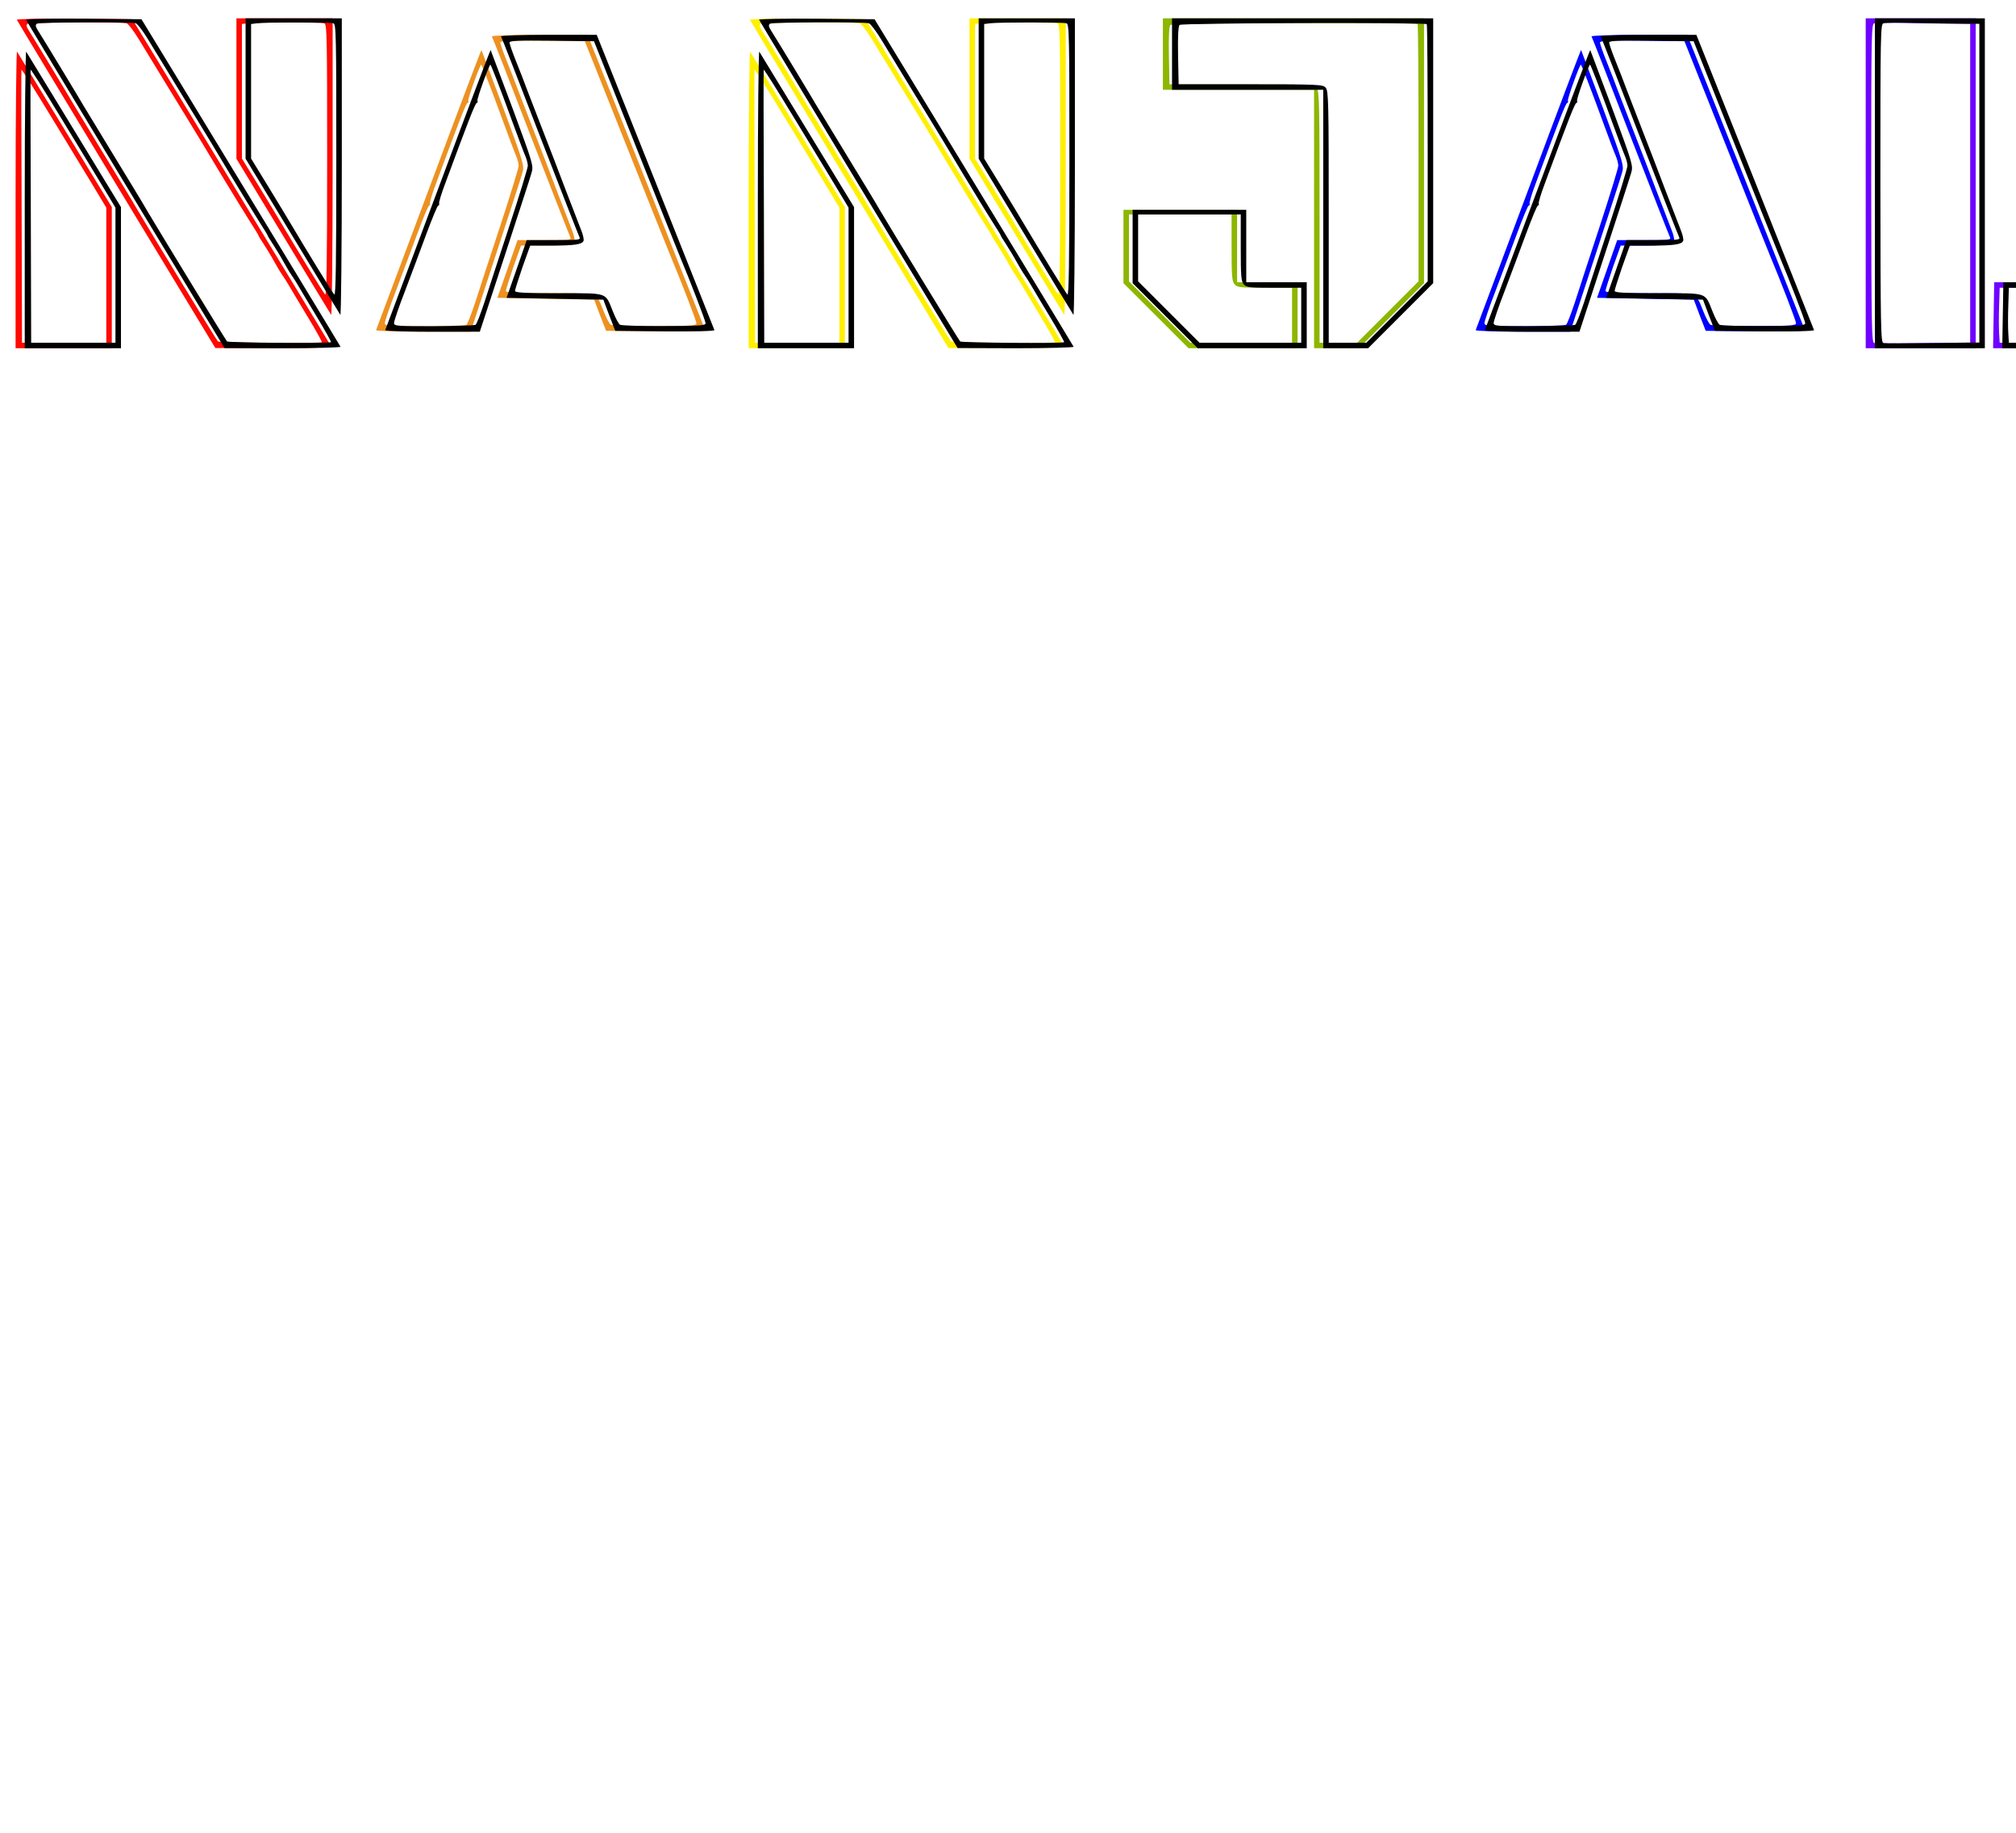
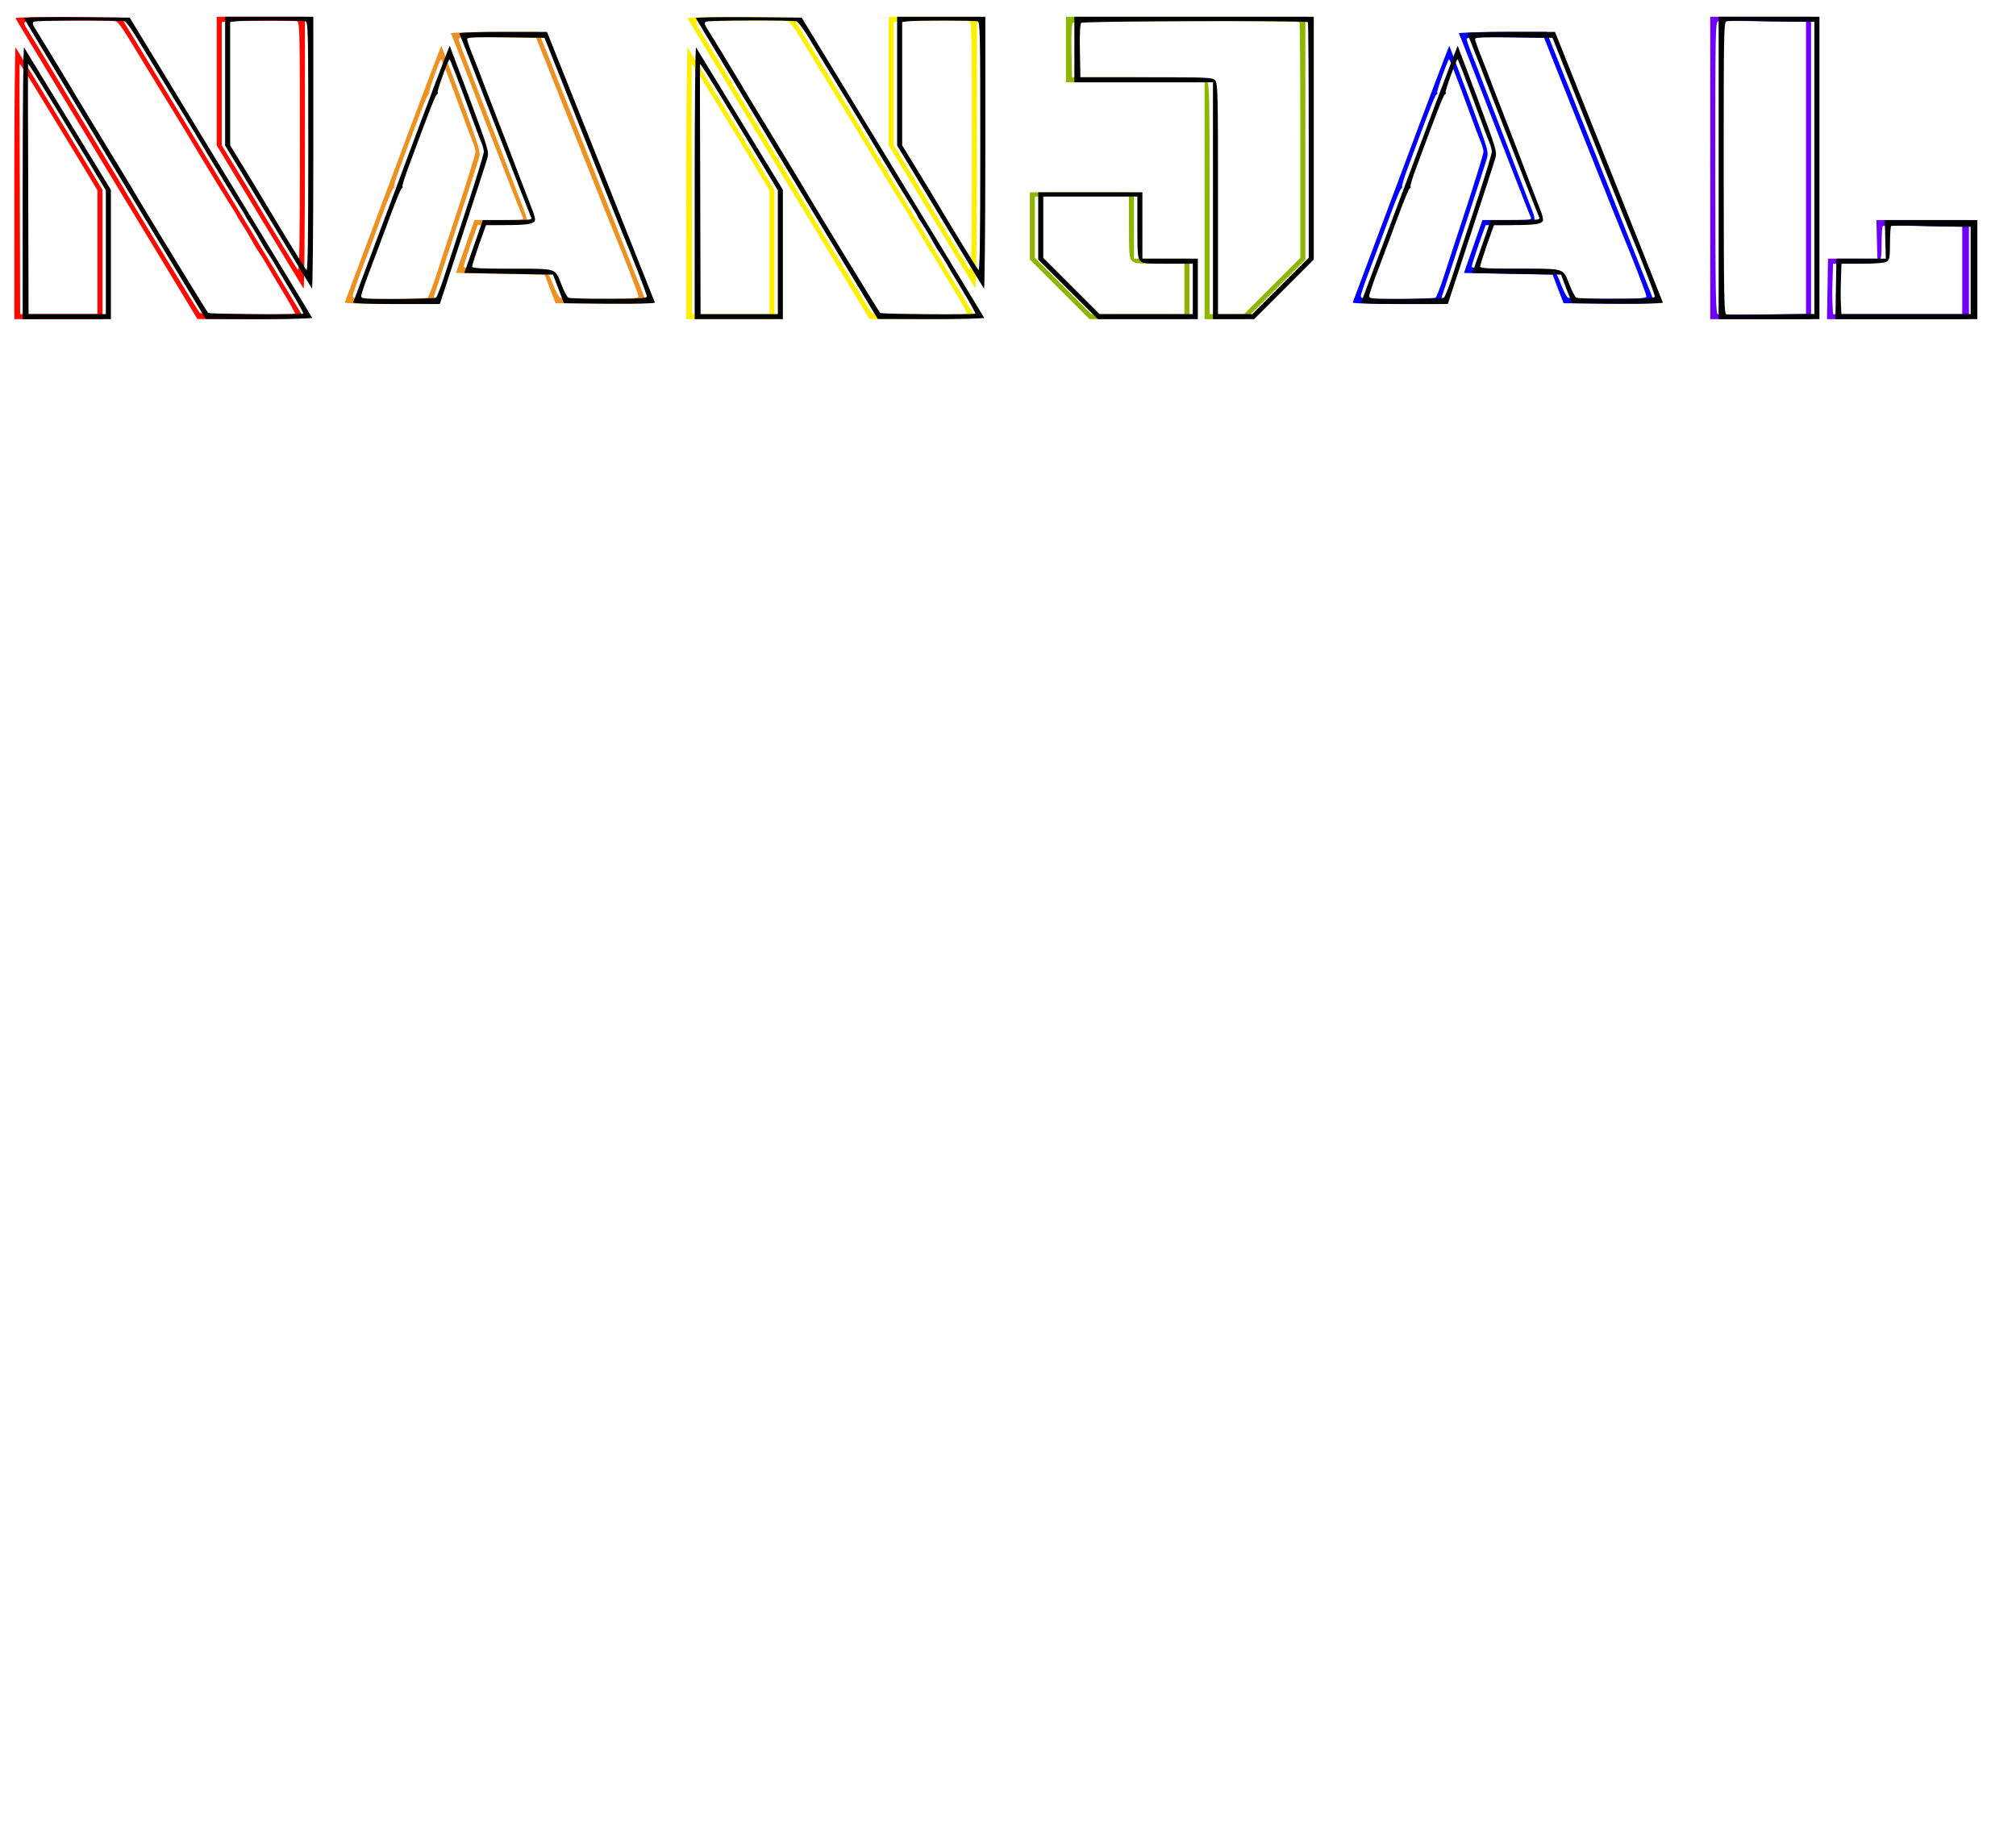
- <svg xmlns="http://www.w3.org/2000/svg" xmlns:xlink="http://www.w3.org/1999/xlink" viewBox="0 0 1100 1000">
+ <svg xmlns="http://www.w3.org/2000/svg" xmlns:xlink="http://www.w3.org/1999/xlink" viewBox="0 0 1200 1100">
  <g transform="translate(0,200) scale(0.1,-0.1)">
    <g style="mix-blend-mode:normal" transform="translate(-50)">
      <use xlink:href="#N" fill="#FF0800" />
      <use xlink:href="#A" fill="#ED9121" />
      <use xlink:href="#N2" fill="#FFEF00" />
      <use xlink:href="#J" fill="#8DB600" />
      <use xlink:href="#A2" fill="#0000FF" />
      <use xlink:href="#L" fill="#6F00FF" />
      <use xlink:href="#A3" fill="#8F00FF" />
    </g>
    <path id="N" d="M142 1892 c1 -4 246 -409 543 -900 l540 -891 318 -1 c175 0 317 4 315 8 -3 7 -358 591 -894 1472 l-192 315 -317 3 c-174 1 -315 -1 -313 -6z m599 -19 c9 -3 38 -41 65 -85 27 -44 92 -150 144 -236 53 -86 115 -188 139 -227 24 -38 97 -160 163 -270 67 -110 140 -230 164 -267 24 -37 44 -70 44 -72 0 -3 13 -24 29 -48 15 -24 41 -65 56 -93 15 -27 35 -61 45 -75 10 -14 27 -41 38 -60 11 -19 56 -95 101 -169 45 -74 79 -136 77 -138 -7 -8 -560 -3 -567 4 -8 8 -362 588 -433 708 -22 39 -106 177 -186 308 -80 131 -153 252 -164 270 -30 52 -216 359 -243 401 -20 31 -22 40 -11 47 13 8 507 10 539 2z M1340 1517 l0 -383 254 -419 c140 -231 258 -426 263 -433 4 -8 8 354 8 802 l0 816 -262 0 -263 0 0 -383z m479 356 c15 -4 16 -65 16 -748 0 -558 -3 -741 -11 -732 -10 10 -149 237 -241 392 -13 22 -66 110 -118 195 l-95 155 0 367 0 367 33 4 c42 6 394 6 416 0z M135 916 l0 -816 263 0 262 0 0 385 0 385 -254 417 c-140 230 -259 424 -263 431 -4 8 -8 -354 -8 -802z m77 637 c24 -38 84 -135 133 -216 50 -82 134 -221 188 -309 l97 -161 0 -369 0 -368 -230 0 -230 0 -2 745 c-2 410 -2 745 -1 745 1 0 22 -30 45 -67z" />
    <path id="A" d="M2734 1801 c3 -4 98 -248 211 -541 114 -294 211 -542 216 -552 9 -17 1 -18 -138 -18 l-149 0 -55 -158 -55 -157 264 -5 264 -5 32 -85 33 -85 272 -3 c156 -1 271 1 269 7 -1 4 -147 369 -322 810 l-320 801 -264 0 c-145 0 -261 -4 -258 -9z m732 -591 c124 -311 233 -585 244 -610 51 -121 140 -351 140 -364 0 -12 -36 -15 -227 -15 -126 -1 -234 3 -240 7 -7 4 -25 37 -39 73 -43 106 -22 99 -296 99 -184 0 -238 3 -238 13 0 6 19 65 41 130 l42 117 112 0 c128 0 171 6 179 26 3 7 -3 35 -14 61 -10 26 -48 125 -84 218 -35 94 -90 235 -121 315 -31 80 -70 181 -87 225 -16 44 -45 118 -64 165 -19 47 -34 91 -34 98 0 10 52 12 231 10 l230 -3 225 -565z M2390 968 c-157 -418 -286 -765 -288 -769 -2 -5 113 -9 256 -9 l260 0 135 412 c74 227 141 431 147 454 12 40 9 49 -104 355 -65 172 -118 315 -119 316 -2 1 -131 -340 -287 -759z m320 597 c17 -44 56 -147 86 -230 30 -82 61 -165 69 -183 8 -18 15 -43 15 -56 0 -12 -45 -159 -100 -327 -55 -167 -117 -356 -137 -419 -21 -63 -42 -118 -48 -122 -5 -4 -107 -7 -227 -8 -204 0 -218 1 -218 18 0 10 27 90 61 177 33 88 86 228 116 310 31 83 59 152 64 153 5 2 7 7 5 11 -3 4 12 54 34 112 125 338 162 434 171 437 5 2 7 7 4 12 -5 7 66 203 71 197 2 -1 17 -38 34 -82z" />
    <path id="N2" d="M4142 1892 c1 -4 246 -409 543 -900 l540 -891 318 -1 c175 0 317 4 315 8 -3 7 -358 591 -894 1472 l-192 315 -317 3 c-174 1 -315 -1 -313 -6z m599 -19 c9 -3 38 -41 65 -85 27 -44 92 -150 144 -236 53 -86 115 -188 139 -227 24 -38 97 -160 163 -270 67 -110 140 -230 164 -267 24 -37 44 -70 44 -72 0 -3 13 -24 29 -48 15 -24 41 -65 56 -93 15 -27 35 -61 45 -75 10 -14 27 -41 38 -60 11 -19 56 -95 101 -169 45 -74 79 -136 77 -138 -7 -8 -560 -3 -567 4 -8 8 -362 588 -433 708 -22 39 -106 177 -186 308 -80 131 -153 252 -164 270 -30 52 -216 359 -243 401 -20 31 -22 40 -11 47 13 8 507 10 539 2z M5340 1517 l0 -383 254 -419 c140 -231 258 -426 263 -433 4 -8 8 354 8 802 l0 816 -262 0 -263 0 0 -383z m479 356 c15 -4 16 -65 16 -748 0 -558 -3 -741 -11 -732 -10 10 -149 237 -241 392 -13 22 -66 110 -118 195 l-95 155 0 367 0 367 33 4 c42 6 394 6 416 0z M4135 916 l0 -816 263 0 262 0 0 385 0 385 -254 417 c-140 230 -259 424 -263 431 -4 8 -8 -354 -8 -802z  m77 637 c24 -38 84 -135 133 -216 50 -82 134 -221 188 -309 l97 -161 0 -369 0 -368 -230 0 -230 0 -2 745 c-2 410 -2 745 -1 745 1 0 22 -30 45 -67z" />
    <path id="J" d="M6395 1705 l0 -195 413 0 412 0 0 -705 0 -705 123 0 122 0 178 178 177 177 0 723 0 722 -712 0 -713 0 0 -195z m1390 163 c3 -3 5 -319 5 -704 l0 -699 -167 -167 -168 -168 -102 0 -103 0 0 687 c0 625 -1 688 -17 705 -15 17 -41 18 -409 18 l-393 0 -3 157 c-2 102 1 160 8 167 10 11 1339 15 1349 4z  M6180 655 l0 -200 178 -178 177 -177 298 0 297 0 0 180 0 180 -165 0 -165 0 0 198 0 197 -310 0 -310 0 0 -200z  m590 -7 c0 -155 2 -184 17 -200 14 -16 33 -18 165 -18 l148 0 0 -150 0 -150 -277 0 -278 0 -167 167 -168 168 0 182 0 183 280 0 280 0 0 -182z" />
    <path id="A2" d="M8734 1801 c3 -4 98 -248 211 -541 114 -294 211 -542 216 -552 9 -17 1 -18 -138 -18 l-149 0 -55 -158 -55 -157 264 -5 264 -5 32 -85 33 -85 272 -3 c156 -1 271 1 269 7 -1 4 -147 369 -322 810 l-320 801 -264 0 c-145 0 -261 -4 -258 -9z  m732 -591 c124 -311 233 -585 244 -610 51 -121 140 -351 140 -364 0 -12 -36 -15 -227 -15 -126 -1 -234 3 -240 7 -7 4 -25 37 -39 73 -43 106 -22 99 -296 99 -184 0 -238 3 -238 13 0 6 19 65 41 130 l42 117 112 0 c128 0 171 6 179 26 3 7 -3 35 -14 61 -10 26 -48 125 -84 218 -35 94 -90 235 -121 315 -31 80 -70 181 -87 225 -16 44 -45 118 -64 165 -19 47 -34 91 -34 98 0 10 52 12 231 10 l230 -3 225 -565z  M8390 968 c-157 -418 -286 -765 -288 -769 -2 -5 113 -9 256 -9 l260 0 135 412 c74 227 141 431 147 454 12 40 9 49 -104 355 -65 172 -118 315 -119 316 -2 1 -131 -340 -287 -759z  m320 597 c17 -44 56 -147 86 -230 30 -82 61 -165 69 -183 8 -18 15 -43 15 -56 0 -12 -45 -159 -100 -327 -55 -167 -117 -356 -137 -419 -21 -63 -42 -118 -48 -122 -5 -4 -107 -7 -227 -8 -204 0 -218 1 -218 18 0 10 27 90 61 177 33 88 86 228 116 310 31 83 59 152 64 153 5 2 7 7 5 11 -3 4 12 54 34 112 125 338 162 434 171 437 5 2 7 7 4 12 -5 7 66 203 71 197 2 -1 17 -38 34 -82z" />
    <path id="L" d=" M10230 1000 l0 -900 300 0 300 0 0 900 0 900 -300 0 -300 0 0 -900z  m468 871 l102 -1 0 -870 0 -869 -253 -3 c-140 -2 -261 -2 -270 0 -15 3 -16 80 -17 872 0 822 1 869 17 873 10 3 86 4 168 2 83 -2 196 -4 253 -4z  M11222 575 l3 -115 -147 0 -147 0 -3 -180 -3 -180 423 0 422 0 0 295 0 295 -276 0 -275 0 3 -115z m421 76 l87 -1 0 -260 0 -260 -384 0 -385 0 -3 52 c-2 29 -2 97 0 151 l3 97 127 0 c90 1 132 5 145 14 14 11 17 29 17 108 0 52 3 98 7 102 4 3 72 4 152 2 80 -2 185 -5 234 -5z" />
    <path id="A3" d="M12734 1801 c3 -4 98 -248 211 -541 114 -294 211 -542 216 -552 9 -17 1 -18 -138 -18 l-149 0 -55 -158 -55 -157 264 -5 264 -5 32 -85 33 -85 272 -3 c156 -1 271 1 269 7 -1 4 -147 369 -322 810 l-320 801 -264 0 c-145 0 -261 -4 -258 -9z  m732 -591 c124 -311 233 -585 244 -610 51 -121 140 -351 140 -364 0 -12 -36 -15 -227 -15 -126 -1 -234 3 -240 7 -7 4 -25 37 -39 73 -43 106 -22 99 -296 99 -184 0 -238 3 -238 13 0 6 19 65 41 130 l42 117 112 0 c128 0 171 6 179 26 3 7 -3 35 -14 61 -10 26 -48 125 -84 218 -35 94 -90 235 -121 315 -31 80 -70 181 -87 225 -16 44 -45 118 -64 165 -19 47 -34 91 -34 98 0 10 52 12 231 10 l230 -3 225 -565z  M12390 968 c-157 -418 -286 -765 -288 -769 -2 -5 113 -9 256 -9 l260 0 135 412 c74 227 141 431 147 454 12 40 9 49 -104 355 -65 172 -118 315 -119 316 -2 1 -131 -340 -287 -759z  m320 597 c17 -44 56 -147 86 -230 30 -82 61 -165 69 -183 8 -18 15 -43 15 -56 0 -12 -45 -159 -100 -327 -55 -167 -117 -356 -137 -419 -21 -63 -42 -118 -48 -122 -5 -4 -107 -7 -227 -8 -204 0 -218 1 -218 18 0 10 27 90 61 177 33 88 86 228 116 310 31 83 59 152 64 153 5 2 7 7 5 11 -3 4 12 54 34 112 125 338 162 434 171 437 5 2 7 7 4 12 -5 7 66 203 71 197 2 -1 17 -38 34 -82z" />
  </g>
</svg>
